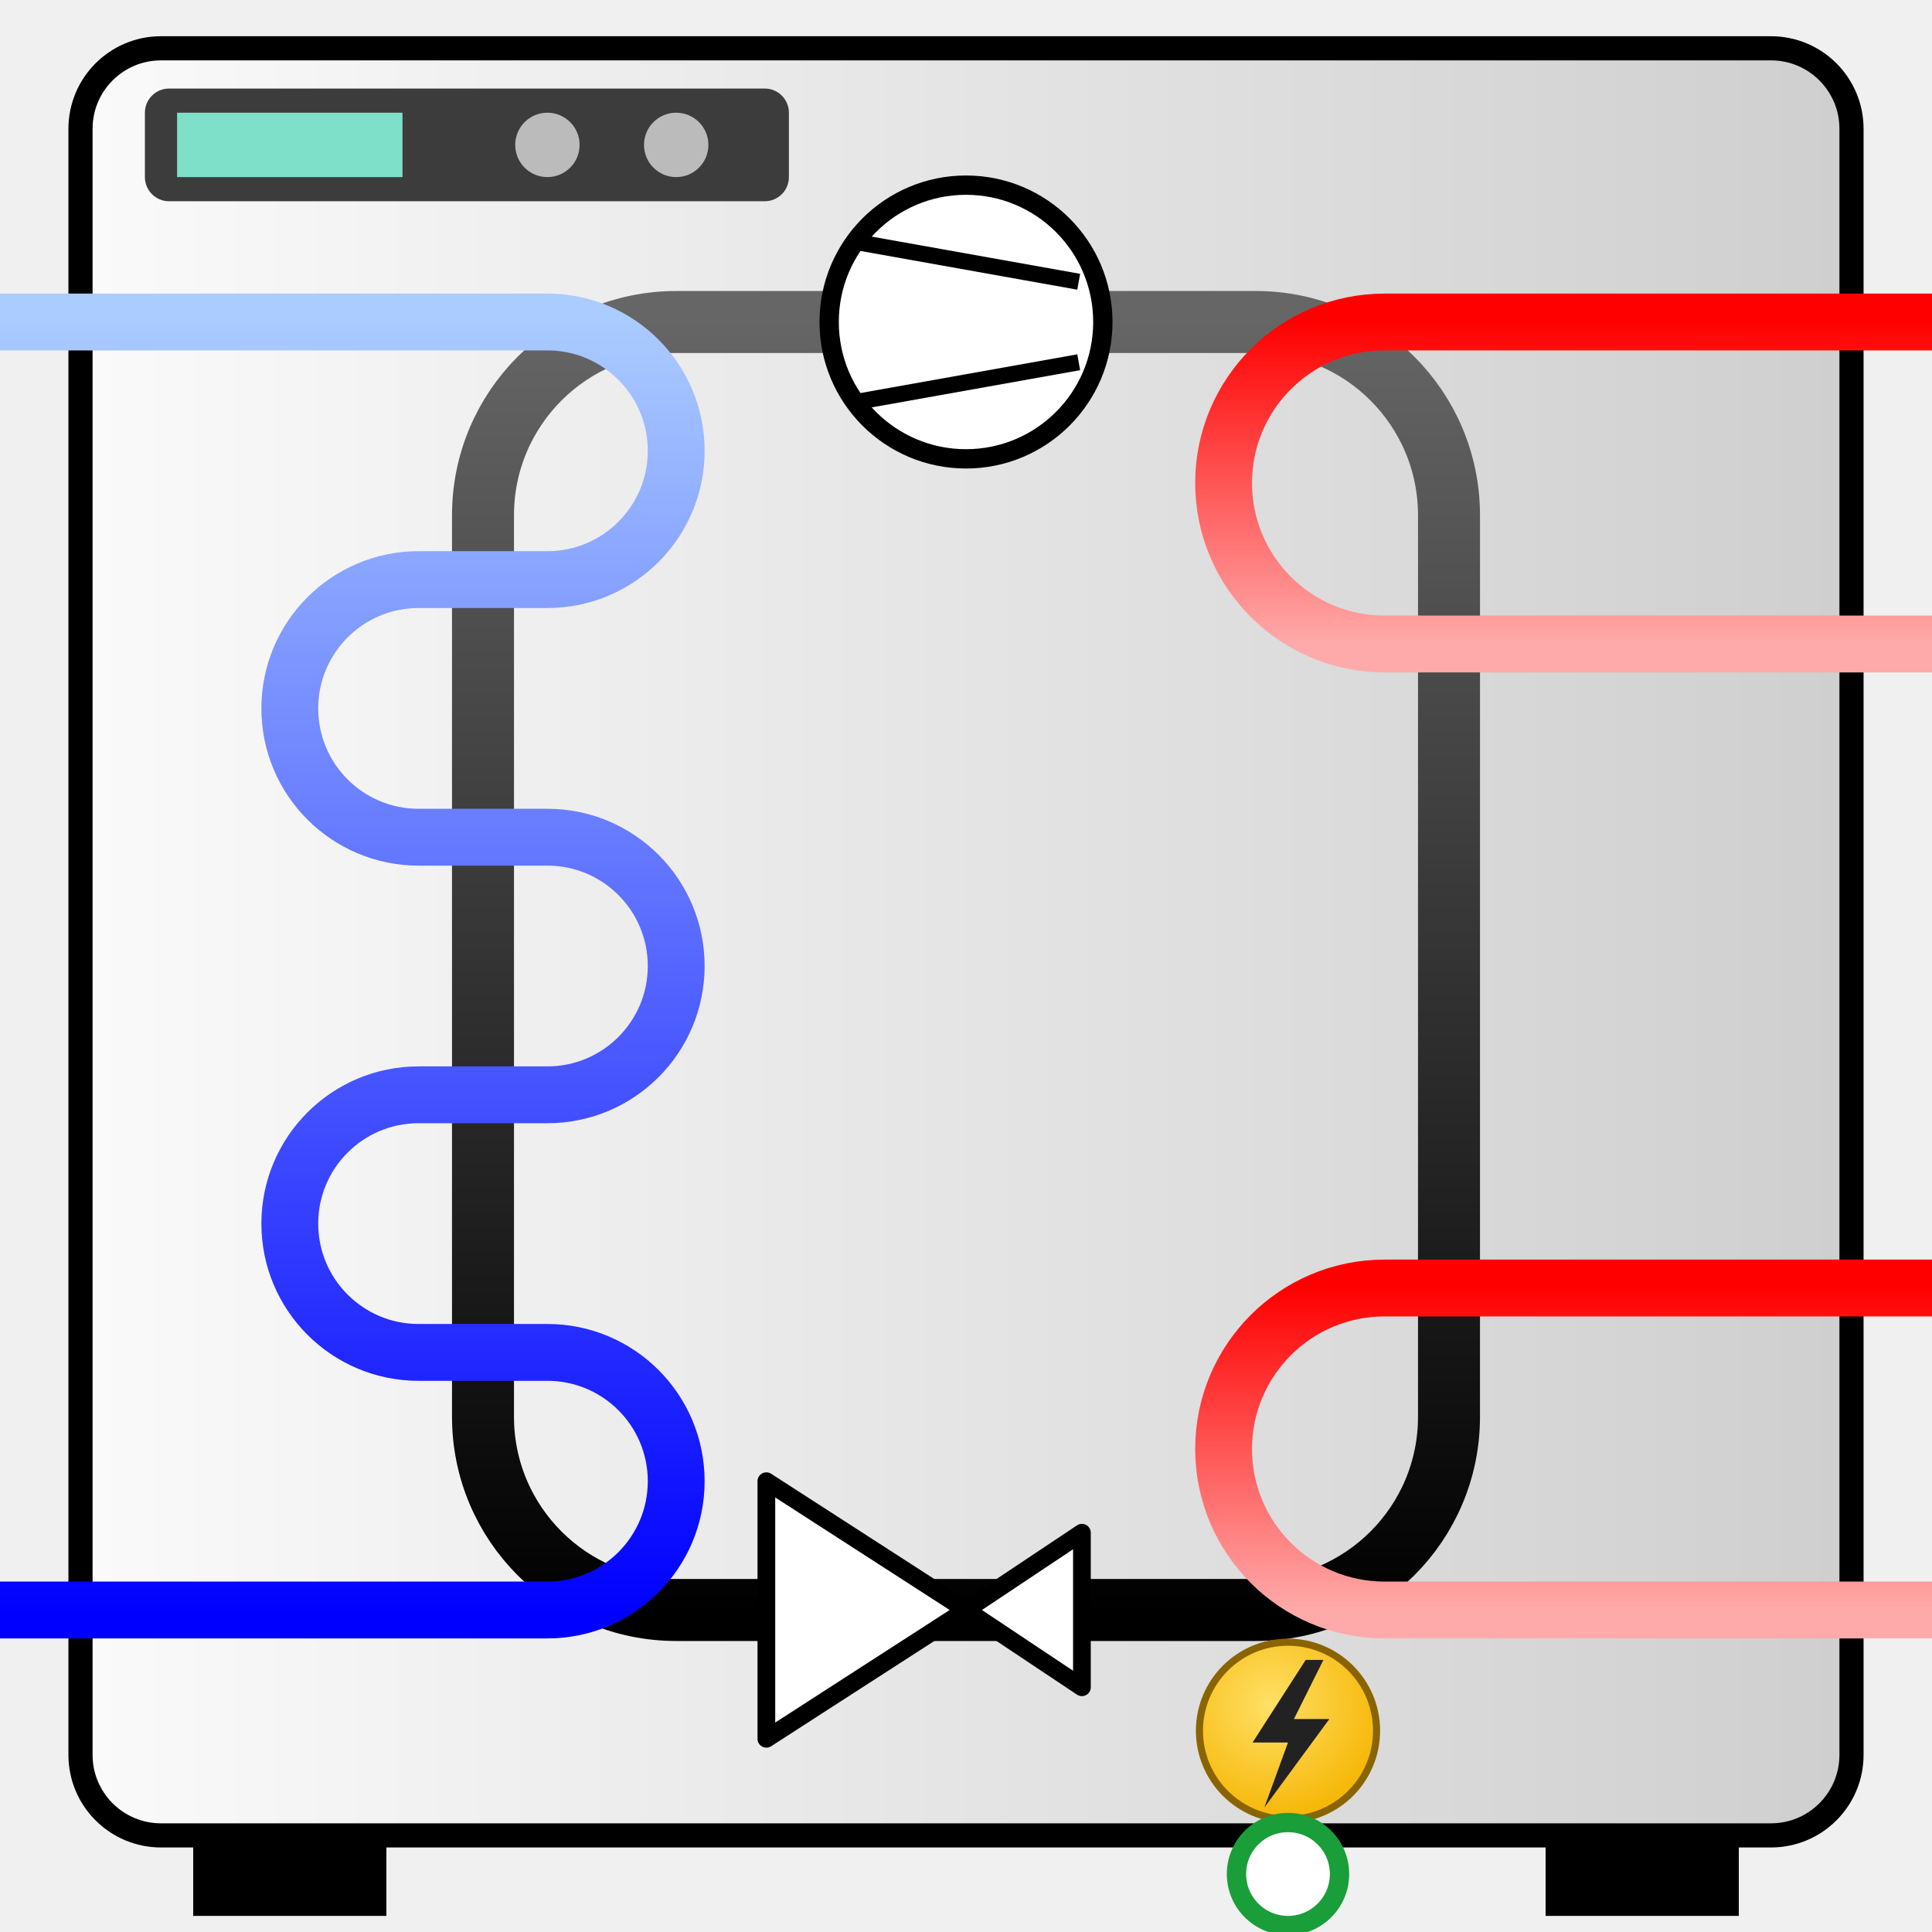
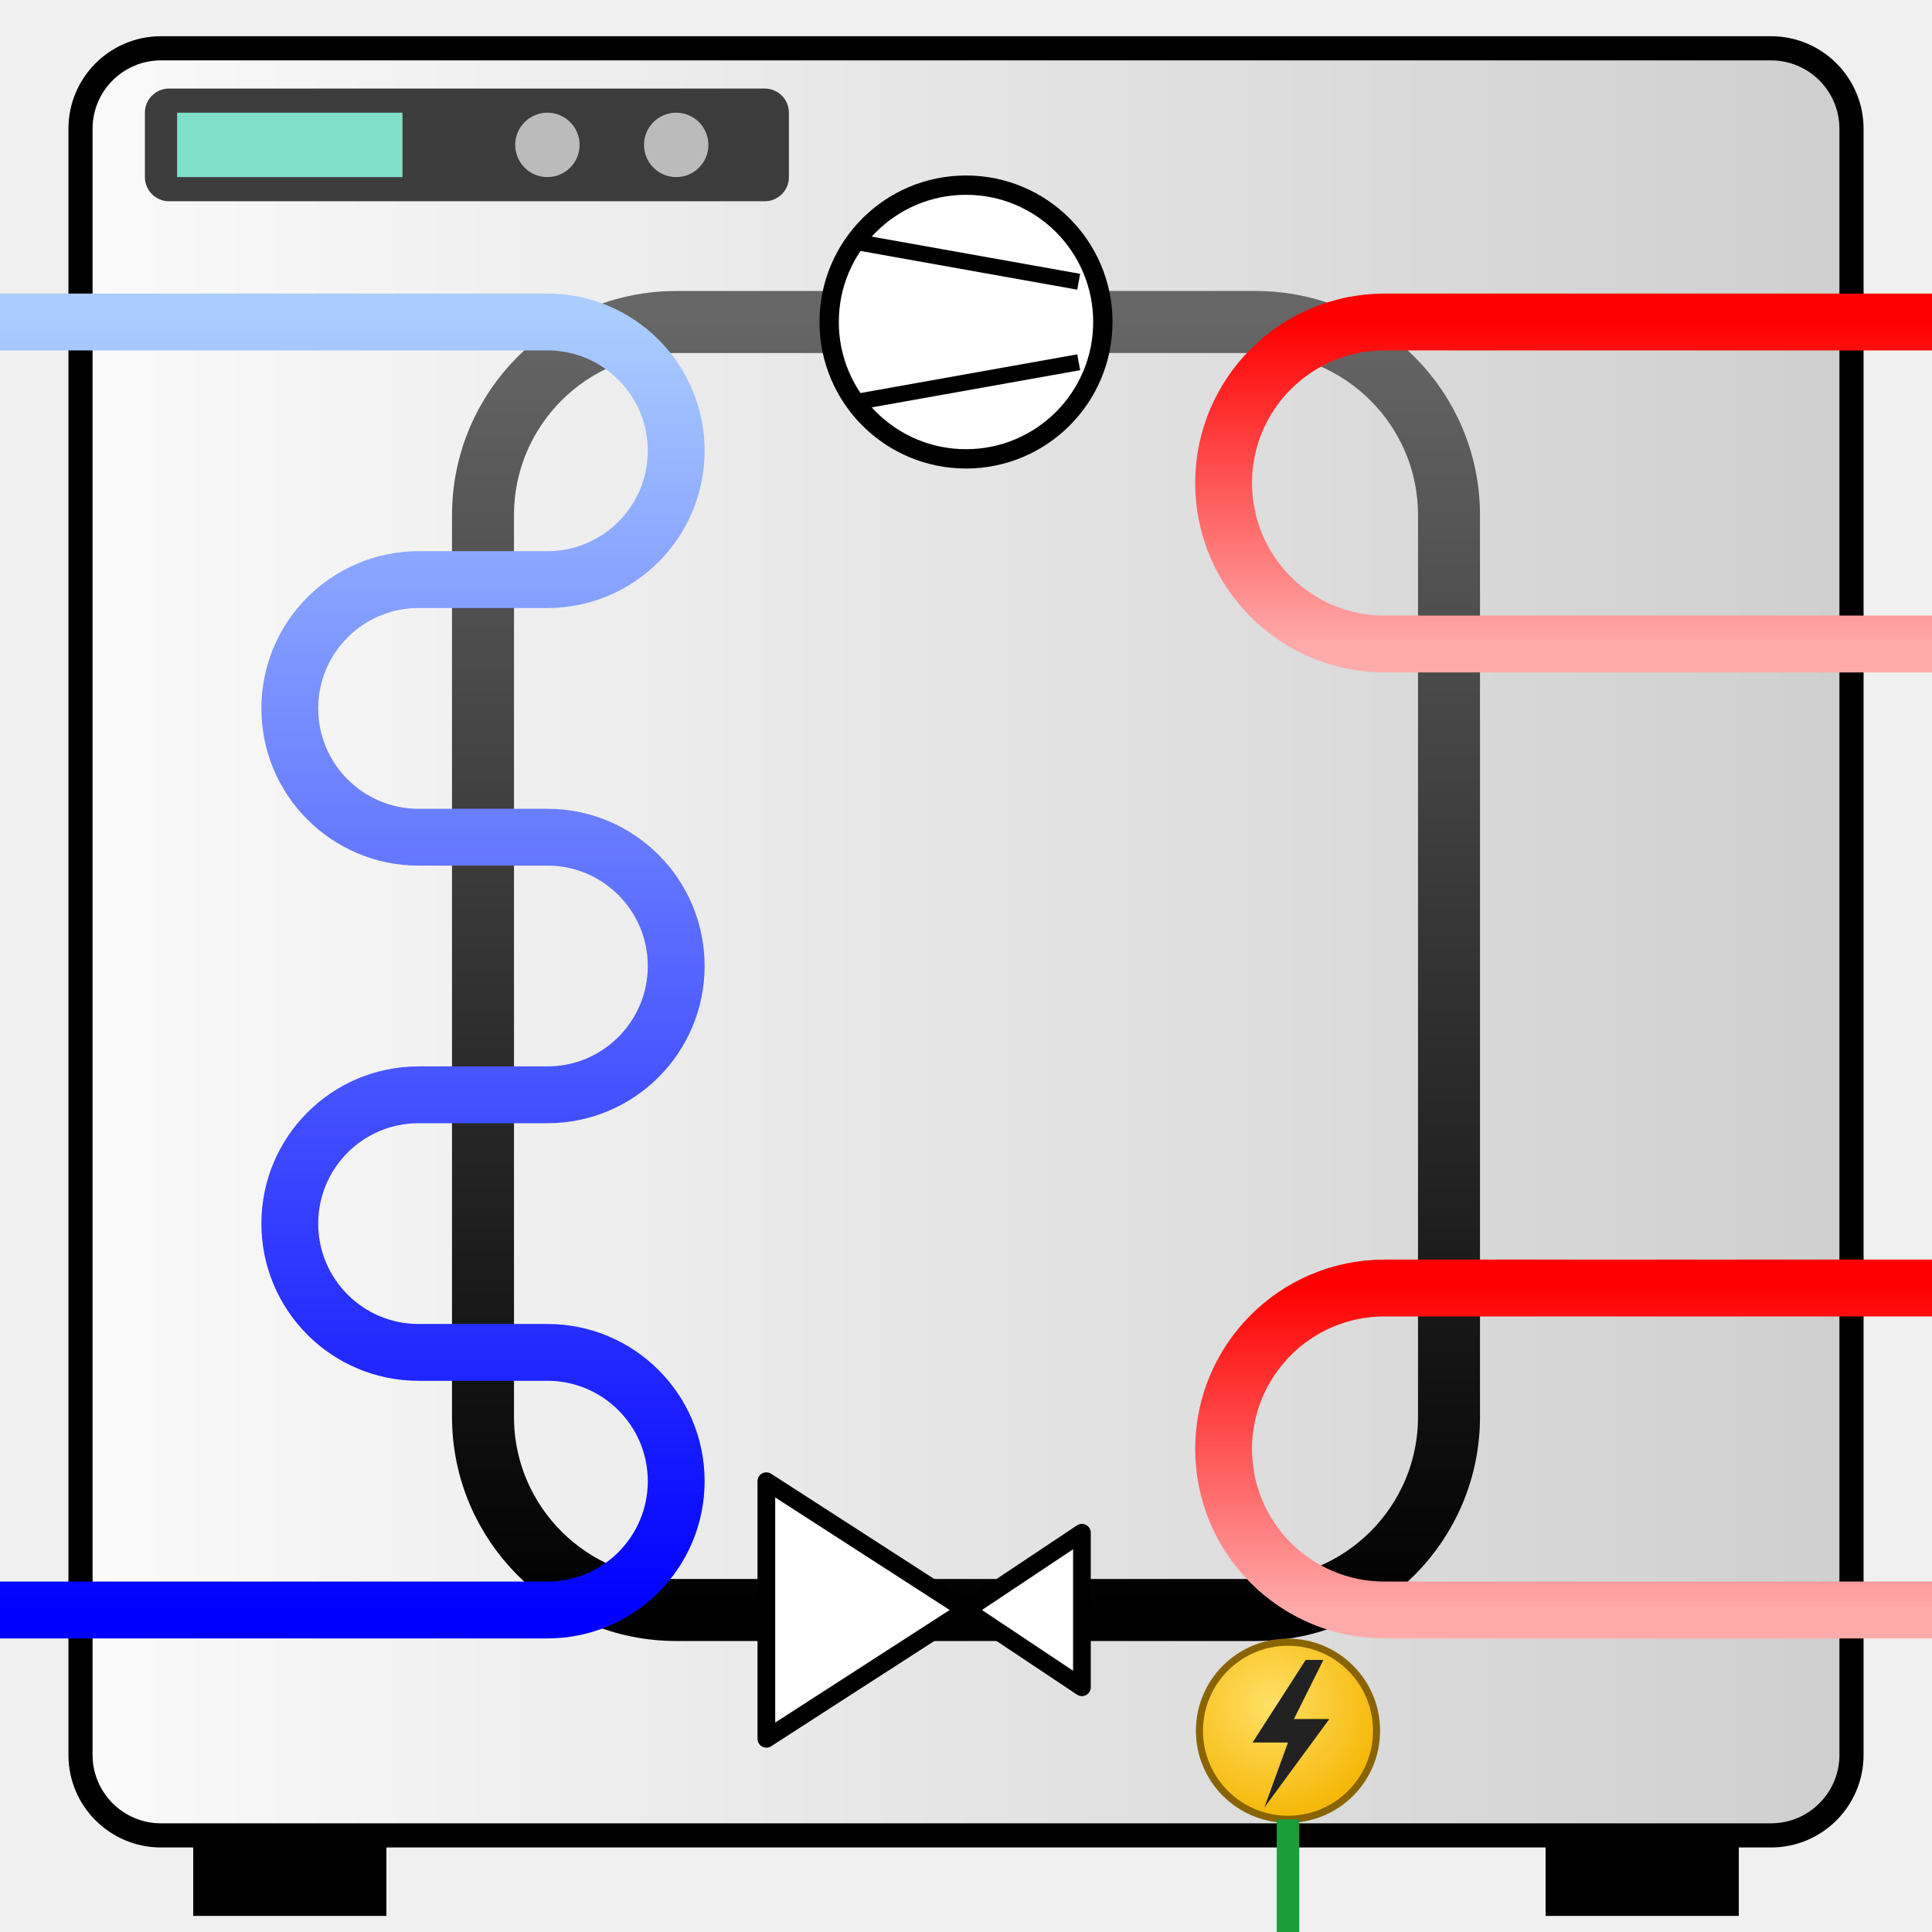
<svg xmlns="http://www.w3.org/2000/svg" version="1.1" width="120mm" height="120mm" viewBox="0 0 120 120">
  <defs>
    <radialGradient id="badge" cx="0.4" cy="0.35" r="0.7">
      <stop offset="0" stop-color="#ffe066" />
      <stop offset="1" stop-color="#f5b400" />
    </radialGradient>
    <linearGradient id="cas" x1="0" y1="0" x2="1" y2="0">
      <stop offset="0" stop-color="#fafafa" />
      <stop offset="1" stop-color="#cfcfcf" />
    </linearGradient>
    <linearGradient id="loop" x1="0" y1="0" x2="0" y2="1">
      <stop offset="0" stop-color="#666" />
      <stop offset="1" stop-color="#000" />
    </linearGradient>
    <linearGradient id="hot" x1="0" y1="1" x2="0" y2="0">
      <stop offset="0" stop-color="#ffaaaa" />
      <stop offset="1" stop-color="#ff0000" />
    </linearGradient>
    <linearGradient id="cold" x1="0" y1="1" x2="0" y2="0">
      <stop offset="0" stop-color="#0000ff" />
      <stop offset="1" stop-color="#aaccff" />
    </linearGradient>
    <linearGradient id="chill" x1="0" y1="0" x2="0" y2="1">
      <stop offset="0" stop-color="#aaccff" />
      <stop offset="1" stop-color="#0000ff" />
    </linearGradient>
    <linearGradient id="med" x1="0" y1="1" x2="0" y2="0">
      <stop offset="0" stop-color="#ffd9a0" />
      <stop offset="1" stop-color="#ff8c00" />
    </linearGradient>
  </defs>
  <rect x="12" y="114" width="12" height="5" fill="#000" />
  <rect x="96" y="114" width="12" height="5" fill="#000" />
  <rect x="5" y="3" width="110" height="111" rx="5" fill="url(#cas)" stroke="#000" stroke-width="1.5" />
  <rect x="9" y="5.5" width="40" height="7" rx="1.5" fill="#3c3c3c" />
  <rect x="11" y="7" width="14" height="4" fill="#7ee0c8" />
  <circle cx="34" cy="9" r="2" fill="#bbb" />
  <circle cx="42" cy="9" r="2" fill="#bbb" />
  <rect x="30" y="20" width="60" height="80" rx="12" fill="none" stroke="url(#loop)" stroke-width="3.85" />
  <path d="M 0,20 H 34 A 8.00,8.00 0 0 1 34,36.00 H 26 A 8.00,8.00 0 0 0 26,52.00 H 34 A 8.00,8.00 0 0 1 34,68.00 H 26 A 8.00,8.00 0 0 0 26,84.00 H 34 A 8.00,8.00 0 0 1 34,100.00 H 0" stroke="url(#cold)" stroke-width="3.53" fill="none" />
  <path d="M 120,20 H 86 A 10.00,10.00 0 0 0 86,40.00 H 120" stroke="url(#hot)" stroke-width="3.53" fill="none" />
  <path d="M 120,80 H 86 A 10.00,10.00 0 0 0 86,100.00 H 120" stroke="url(#hot)" stroke-width="3.53" fill="none" />
  <circle cx="60" cy="20" r="8.5" fill="#fff" stroke="#000" stroke-width="1.2" />
  <path d="M 53,15 L 67,17.5 M 53,25 L 67,22.5" stroke="#000" stroke-width="1" />
  <polygon points="60,100 67.2,95.2 67.2,104.8" fill="#fff" stroke="#000" stroke-width="1.1" stroke-linejoin="round" />
  <polygon points="60,100 47.6,92 47.6,108" fill="#fff" stroke="#000" stroke-width="1.1" stroke-linejoin="round" />
  <circle cx="80" cy="107.5" r="5.5" fill="url(#badge)" stroke="#8a6400" stroke-width="0.44" />
  <path d="M 81.10,103.10 L 77.80,108.23 L 80.00,108.23 L 78.53,112.27 L 82.57,106.77 L 80.37,106.77 L 82.20,103.10 Z" fill="#222" />
-   <circle cx="80" cy="116.4" r="3.2" fill="#fff" stroke="#1a9e3a" stroke-width="1.2" />
+   <line x1="80" y1="113" x2="80" y2="120" stroke="#1a9e3a" stroke-width="1.4" />
</svg>
